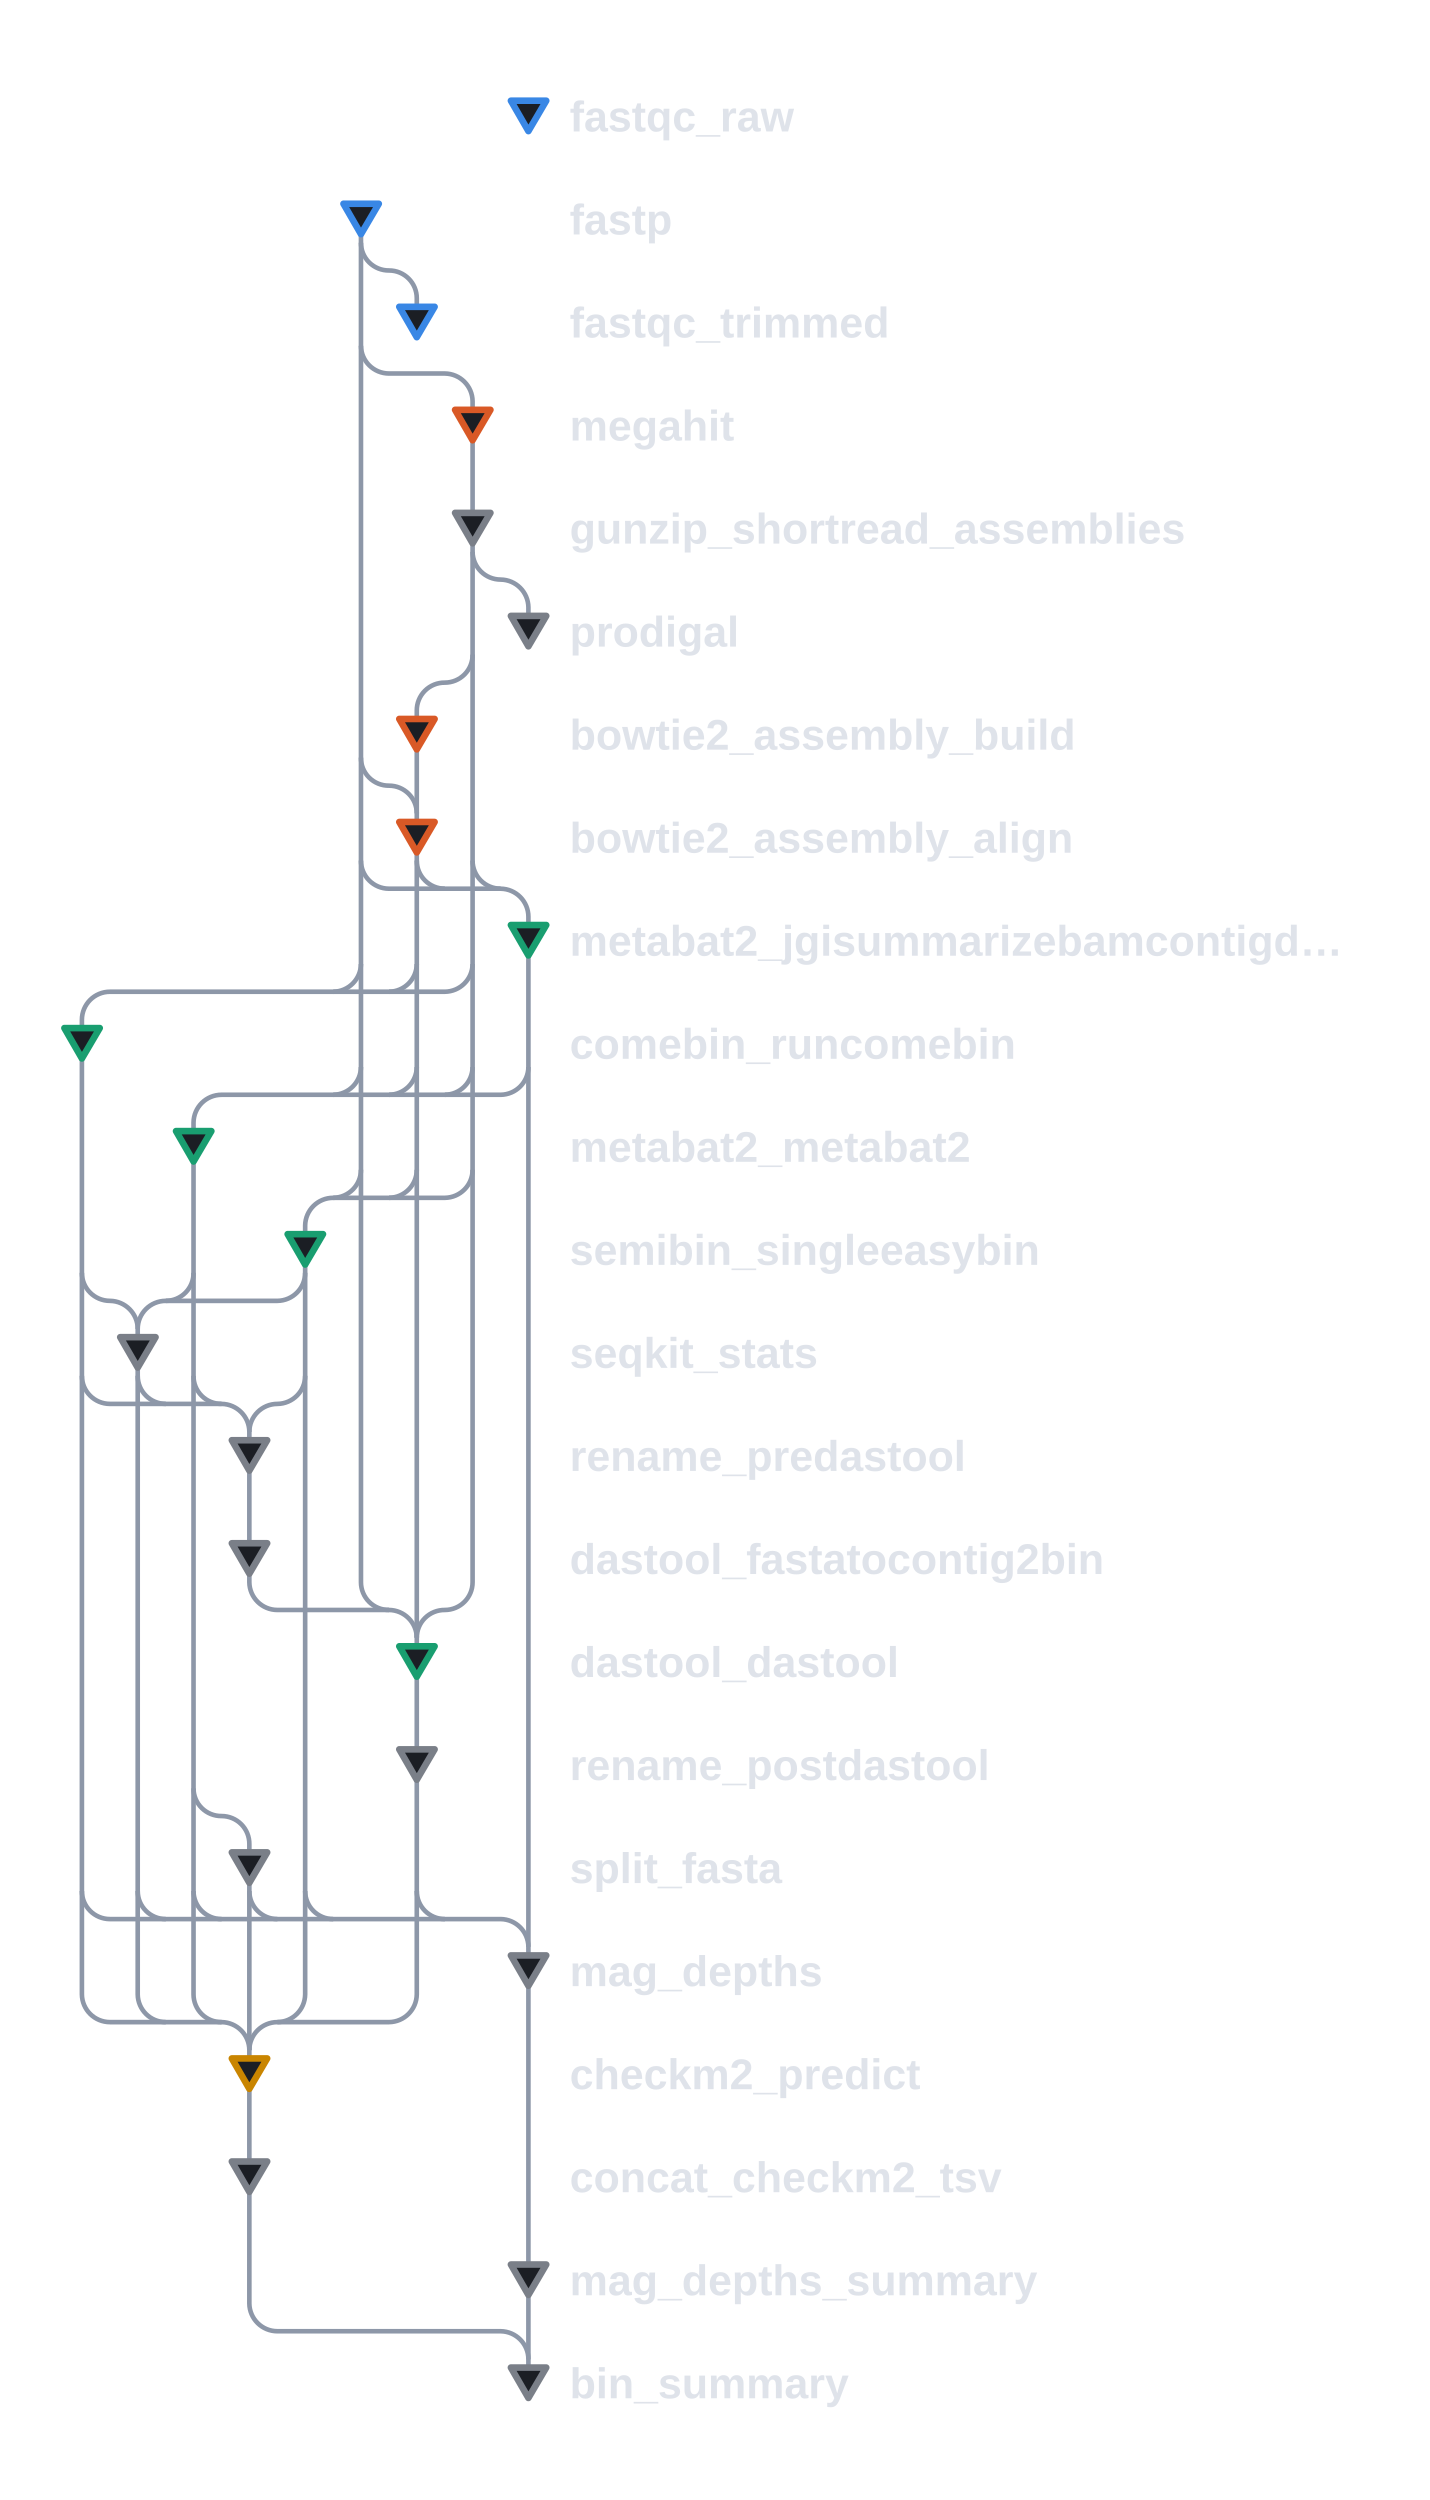
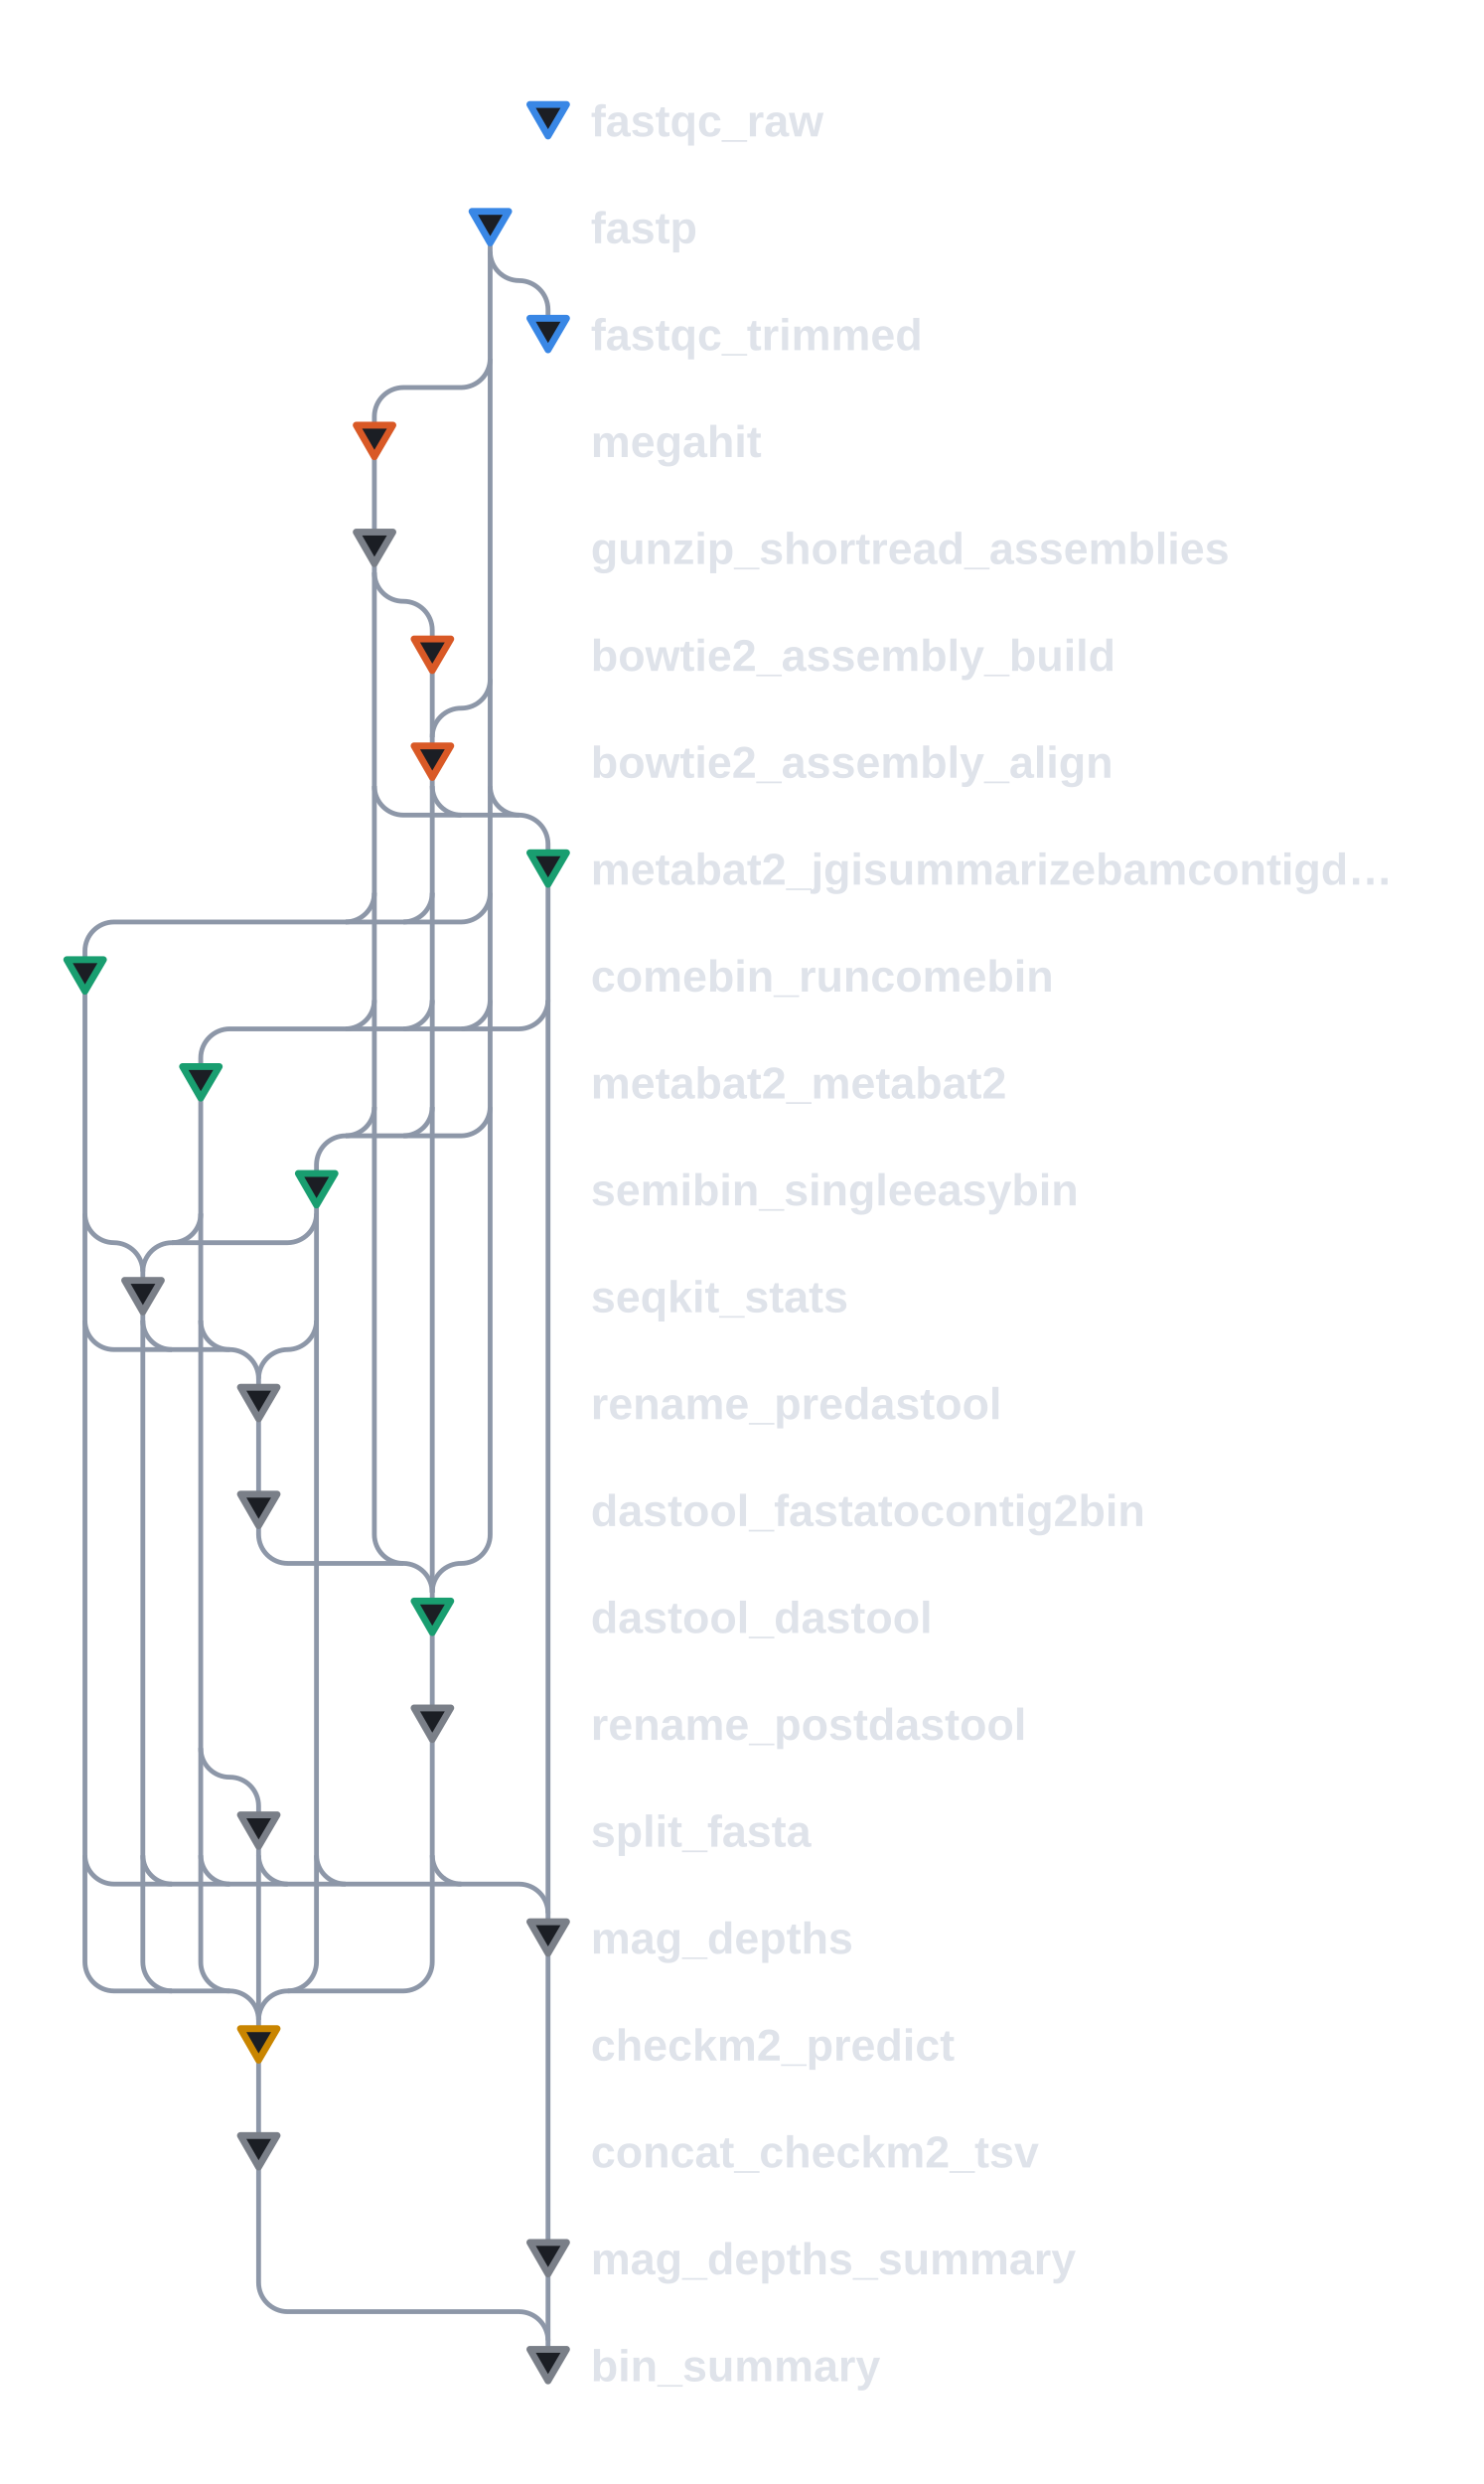
- <svg xmlns="http://www.w3.org/2000/svg" width="433" height="757" viewBox="0 0 433 757">
+ <svg xmlns="http://www.w3.org/2000/svg" width="433" height="725" viewBox="0 0 433 725">
  <g fill="none" stroke="#8D97A8" stroke-width="1.4" stroke-linejoin="round" stroke-linecap="butt">
-     <path d="M 109.3,70.9 L 109.3,73.5 L 109.3,104.7 L 109.3,229.4 L 109.3,260.6 L 109.3,291.9 L 109.3,323.1 L 109.3,354.2 L 109.3,479.1 A 8.4,8.4 0 0 0 117.8,487.5" />
-     <path d="M 126.2,92.9 L 126.2,90.3 A 8.4,8.4 0 0 0 117.8,81.9 A 8.4,8.4 0 0 1 109.3,73.5" />
-     <path d="M 126.2,217.7 L 126.2,215.2 A 8.4,8.4 0 0 1 134.7,206.7 A 8.4,8.4 0 0 0 143.1,198.2" />
-     <path d="M 126.2,226.9 L 126.2,246.3 L 126.2,248.9" />
-     <path d="M 126.2,258.1 L 126.2,260.6 L 126.2,291.9 L 126.2,323.1 L 126.2,354.2 L 126.2,495.9 L 126.2,498.5" />
-     <path d="M 126.2,507.7 L 126.2,529.7" />
-     <path d="M 126.2,538.9 L 126.2,572.6 L 126.2,603.9 A 8.5,8.5 0 0 1 117.8,612.3 L 84.0,612.3 A 8.5,8.5 0 0 0 75.5,620.8" />
-     <path d="M 143.1,124.1 L 143.1,121.5 A 8.5,8.5 0 0 0 134.7,113.1 L 117.8,113.1 A 8.5,8.5 0 0 1 109.3,104.7" />
-     <path d="M 143.1,133.3 L 143.1,155.3" />
-     <path d="M 143.1,164.5 L 143.1,167.1 L 143.1,198.2 L 143.1,260.6 L 143.1,291.9 L 143.1,323.1 L 143.1,354.2 L 143.1,479.1 A 8.4,8.4 0 0 1 134.7,487.5 A 8.4,8.4 0 0 0 126.2,495.9" />
-     <path d="M 160.0,186.5 L 160.0,183.9 A 8.5,8.5 0 0 0 151.6,175.5 A 8.5,8.5 0 0 1 143.1,167.1" />
-     <path d="M 160.0,280.1 L 160.0,277.6 A 8.5,8.5 0 0 0 151.6,269.1 L 134.7,269.1 L 117.8,269.1 A 8.5,8.5 0 0 1 109.3,260.6" />
-     <path d="M 160.0,289.3 L 160.0,323.1 L 160.0,589.5 L 160.0,592.1" />
-     <path d="M 160.0,601.3 L 160.0,685.7" />
-     <path d="M 160.0,694.9 L 160.0,714.4 L 160.0,716.9" />
-     <path d="M 24.8,311.3 L 24.8,308.8 A 8.5,8.5 0 0 1 33.3,300.3 L 100.9,300.3 L 117.8,300.3 L 134.7,300.3 A 8.5,8.5 0 0 0 143.1,291.9" />
-     <path d="M 24.8,320.5 L 24.8,385.4 L 24.8,416.6 L 24.8,572.6 L 24.8,603.9 A 8.5,8.5 0 0 0 33.3,612.3 L 50.2,612.3 L 67.1,612.3 A 8.5,8.5 0 0 1 75.5,620.8" />
-     <path d="M 58.6,342.5 L 58.6,339.9 A 8.5,8.5 0 0 1 67.1,331.5 L 100.9,331.5 L 117.8,331.5 L 134.7,331.5 L 151.6,331.5 A 8.5,8.5 0 0 0 160.0,323.1" />
-     <path d="M 58.6,351.7 L 58.6,385.4 L 58.6,416.6 L 58.6,541.5 L 58.6,572.6 L 58.6,603.9 A 8.4,8.4 0 0 0 67.1,612.3" />
-     <path d="M 92.4,373.7 L 92.4,371.1 A 8.5,8.5 0 0 1 100.9,362.7 L 117.8,362.7 L 134.7,362.7 A 8.5,8.5 0 0 0 143.1,354.2" />
-     <path d="M 92.4,382.9 L 92.4,385.4 L 92.4,416.6 L 92.4,572.6 L 92.4,603.9 A 8.5,8.5 0 0 1 84.0,612.3" />
-     <path d="M 41.7,404.9 L 41.7,402.4 A 8.5,8.5 0 0 0 33.3,393.9 A 8.5,8.5 0 0 1 24.8,385.4" />
-     <path d="M 41.7,414.1 L 41.7,416.6 L 41.7,572.6 L 41.7,603.9 A 8.5,8.5 0 0 0 50.2,612.3" />
-     <path d="M 75.5,436.1 L 75.5,433.6 A 8.5,8.5 0 0 0 67.1,425.1 L 50.2,425.1 L 33.3,425.1 A 8.5,8.5 0 0 1 24.8,416.6" />
-     <path d="M 75.5,445.3 L 75.5,467.3" />
-     <path d="M 75.5,476.5 L 75.5,479.1 A 8.5,8.5 0 0 0 84.0,487.5 L 117.8,487.5 A 8.5,8.5 0 0 1 126.2,495.9" />
-     <path d="M 75.5,560.9 L 75.5,558.4 A 8.4,8.4 0 0 0 67.1,549.9 A 8.4,8.4 0 0 1 58.6,541.5" />
-     <path d="M 75.5,570.1 L 75.5,572.6 L 75.5,620.8 L 75.5,623.3" />
-     <path d="M 75.5,632.5 L 75.5,654.5" />
-     <path d="M 75.5,663.7 L 75.5,697.5 A 8.5,8.5 0 0 0 84.0,705.9 L 151.6,705.9 A 8.5,8.5 0 0 1 160.0,714.4" />
-     <path d="M 109.3,229.4 A 8.4,8.4 0 0 0 117.8,237.9 A 8.4,8.4 0 0 1 126.2,246.3" />
+     <path d="M 143.1,70.9 L 143.1,73.5 L 143.1,104.7 L 143.1,198.2 L 143.1,229.4 L 143.1,260.6 L 143.1,291.9 L 143.1,323.1 L 143.1,447.9 A 8.4,8.4 0 0 1 134.7,456.3 A 8.4,8.4 0 0 0 126.2,464.8" />
+     <path d="M 160.0,92.9 L 160.0,90.3 A 8.5,8.5 0 0 0 151.6,81.9 A 8.5,8.5 0 0 1 143.1,73.5" />
+     <path d="M 160.0,248.9 L 160.0,246.3 A 8.5,8.5 0 0 0 151.6,237.9 L 134.7,237.9 L 117.8,237.9 A 8.5,8.5 0 0 1 109.3,229.4" />
+     <path d="M 160.0,258.1 L 160.0,291.9 L 160.0,558.4 L 160.0,560.9" />
+     <path d="M 160.0,570.1 L 160.0,654.5" />
+     <path d="M 160.0,663.7 L 160.0,683.1 L 160.0,685.7" />
+     <path d="M 109.3,124.1 L 109.3,121.5 A 8.5,8.5 0 0 1 117.8,113.1 L 134.7,113.1 A 8.5,8.5 0 0 0 143.1,104.7" />
+     <path d="M 109.3,133.3 L 109.3,155.3" />
+     <path d="M 109.3,164.5 L 109.3,167.1 L 109.3,229.4 L 109.3,260.6 L 109.3,291.9 L 109.3,323.1 L 109.3,447.9 A 8.4,8.4 0 0 0 117.8,456.3" />
+     <path d="M 126.2,186.5 L 126.2,183.9 A 8.4,8.4 0 0 0 117.8,175.5 A 8.4,8.4 0 0 1 109.3,167.1" />
+     <path d="M 126.2,195.7 L 126.2,215.2 L 126.2,217.7" />
+     <path d="M 126.2,226.9 L 126.2,229.4 L 126.2,260.6 L 126.2,291.9 L 126.2,323.1 L 126.2,464.8 L 126.2,467.3" />
+     <path d="M 126.2,476.5 L 126.2,498.5" />
+     <path d="M 126.2,507.7 L 126.2,541.5 L 126.2,572.6 A 8.5,8.5 0 0 1 117.8,581.1 L 84.0,581.1 A 8.5,8.5 0 0 0 75.5,589.5" />
+     <path d="M 24.8,280.1 L 24.8,277.6 A 8.5,8.5 0 0 1 33.3,269.1 L 100.9,269.1 L 117.8,269.1 L 134.7,269.1 A 8.5,8.5 0 0 0 143.1,260.6" />
+     <path d="M 24.8,289.3 L 24.8,354.2 L 24.8,385.4 L 24.8,541.5 L 24.8,572.6 A 8.5,8.5 0 0 0 33.3,581.1 L 50.2,581.1 L 67.1,581.1 A 8.5,8.5 0 0 1 75.5,589.5" />
+     <path d="M 58.6,311.3 L 58.6,308.8 A 8.5,8.5 0 0 1 67.1,300.3 L 100.9,300.3 L 117.8,300.3 L 134.7,300.3 L 151.6,300.3 A 8.5,8.5 0 0 0 160.0,291.9" />
+     <path d="M 58.6,320.5 L 58.6,354.2 L 58.6,385.4 L 58.6,510.2 L 58.6,541.5 L 58.6,572.6 A 8.4,8.4 0 0 0 67.1,581.1" />
+     <path d="M 92.4,342.5 L 92.4,339.9 A 8.5,8.5 0 0 1 100.9,331.5 L 117.8,331.5 L 134.7,331.5 A 8.5,8.5 0 0 0 143.1,323.1" />
+     <path d="M 92.4,351.7 L 92.4,354.2 L 92.4,385.4 L 92.4,541.5 L 92.4,572.6 A 8.5,8.5 0 0 1 84.0,581.1" />
+     <path d="M 41.7,373.7 L 41.7,371.1 A 8.5,8.5 0 0 0 33.3,362.7 A 8.5,8.5 0 0 1 24.8,354.2" />
+     <path d="M 41.7,382.9 L 41.7,385.4 L 41.7,541.5 L 41.7,572.6 A 8.5,8.5 0 0 0 50.2,581.1" />
+     <path d="M 75.5,404.9 L 75.5,402.4 A 8.5,8.5 0 0 0 67.1,393.9 L 50.2,393.9 L 33.3,393.9 A 8.5,8.5 0 0 1 24.8,385.4" />
+     <path d="M 75.5,414.1 L 75.5,436.1" />
+     <path d="M 75.5,445.3 L 75.5,447.9 A 8.5,8.5 0 0 0 84.0,456.3 L 117.8,456.3 A 8.5,8.5 0 0 1 126.2,464.8" />
+     <path d="M 75.5,529.7 L 75.5,527.1 A 8.4,8.4 0 0 0 67.1,518.7 A 8.4,8.4 0 0 1 58.6,510.2" />
+     <path d="M 75.5,538.9 L 75.5,541.5 L 75.5,589.5 L 75.5,592.1" />
+     <path d="M 75.5,601.3 L 75.5,623.3" />
+     <path d="M 75.5,632.5 L 75.5,666.2 A 8.5,8.5 0 0 0 84.0,674.7 L 151.6,674.7 A 8.5,8.5 0 0 1 160.0,683.1" />
+     <path d="M 143.1,198.2 A 8.4,8.4 0 0 1 134.7,206.7 A 8.4,8.4 0 0 0 126.2,215.2" />
+     <path d="M 143.1,229.4 A 8.5,8.5 0 0 0 151.6,237.9" />
+     <path d="M 143.1,291.9 A 8.5,8.5 0 0 1 134.7,300.3" />
+     <path d="M 109.3,260.6 A 8.5,8.5 0 0 1 100.9,269.1" />
    <path d="M 109.3,291.9 A 8.5,8.5 0 0 1 100.9,300.3" />
    <path d="M 109.3,323.1 A 8.5,8.5 0 0 1 100.9,331.5" />
-     <path d="M 109.3,354.2 A 8.5,8.5 0 0 1 100.9,362.7" />
-     <path d="M 143.1,260.6 A 8.5,8.5 0 0 0 151.6,269.1" />
-     <path d="M 143.1,323.1 A 8.5,8.5 0 0 1 134.7,331.5" />
-     <path d="M 126.2,260.6 A 8.5,8.5 0 0 0 134.7,269.1" />
+     <path d="M 126.2,229.4 A 8.5,8.5 0 0 0 134.7,237.9" />
+     <path d="M 126.2,260.6 A 8.5,8.5 0 0 1 117.8,269.1" />
    <path d="M 126.2,291.9 A 8.5,8.5 0 0 1 117.8,300.3" />
    <path d="M 126.2,323.1 A 8.5,8.5 0 0 1 117.8,331.5" />
-     <path d="M 126.2,354.2 A 8.5,8.5 0 0 1 117.8,362.7" />
-     <path d="M 24.8,572.6 A 8.5,8.5 0 0 0 33.3,581.1 L 50.2,581.1 L 67.1,581.1 L 84.0,581.1 L 100.9,581.1 L 134.7,581.1 L 151.6,581.1 A 8.5,8.5 0 0 1 160.0,589.5" />
-     <path d="M 58.6,385.4 A 8.4,8.4 0 0 1 50.2,393.9" />
-     <path d="M 41.7,402.4 A 8.5,8.5 0 0 1 50.2,393.9 L 84.0,393.9 A 8.5,8.5 0 0 0 92.4,385.4" />
-     <path d="M 58.6,416.6 A 8.4,8.4 0 0 0 67.1,425.1" />
-     <path d="M 58.6,572.6 A 8.5,8.5 0 0 0 67.1,581.1" />
-     <path d="M 92.4,416.6 A 8.5,8.5 0 0 1 84.0,425.1 A 8.5,8.5 0 0 0 75.5,433.6" />
-     <path d="M 92.4,572.6 A 8.5,8.5 0 0 0 100.9,581.1" />
-     <path d="M 41.7,416.6 A 8.5,8.5 0 0 0 50.2,425.1" />
-     <path d="M 41.7,572.6 A 8.5,8.5 0 0 0 50.2,581.1" />
-     <path d="M 126.2,572.6 A 8.5,8.5 0 0 0 134.7,581.1" />
-     <path d="M 75.5,572.6 A 8.5,8.5 0 0 0 84.0,581.1" />
+     <path d="M 24.8,541.5 A 8.5,8.5 0 0 0 33.3,549.9 L 50.2,549.9 L 67.1,549.9 L 84.0,549.9 L 100.9,549.9 L 134.7,549.9 L 151.6,549.9 A 8.5,8.5 0 0 1 160.0,558.4" />
+     <path d="M 58.6,354.2 A 8.4,8.4 0 0 1 50.2,362.7" />
+     <path d="M 41.7,371.1 A 8.5,8.5 0 0 1 50.2,362.7 L 84.0,362.7 A 8.5,8.5 0 0 0 92.4,354.2" />
+     <path d="M 58.6,385.4 A 8.4,8.4 0 0 0 67.1,393.9" />
+     <path d="M 58.6,541.5 A 8.5,8.5 0 0 0 67.1,549.9" />
+     <path d="M 92.4,385.4 A 8.5,8.5 0 0 1 84.0,393.9 A 8.5,8.5 0 0 0 75.5,402.4" />
+     <path d="M 92.4,541.5 A 8.5,8.5 0 0 0 100.9,549.9" />
+     <path d="M 41.7,385.4 A 8.5,8.5 0 0 0 50.2,393.9" />
+     <path d="M 41.7,541.5 A 8.5,8.5 0 0 0 50.2,549.9" />
+     <path d="M 126.2,541.5 A 8.5,8.5 0 0 0 134.7,549.9" />
+     <path d="M 75.5,541.5 A 8.5,8.5 0 0 0 84.0,549.9" />
  </g>
  <g>
    <polygon points="154.7,30.5 165.4,30.5 160.0,39.7" fill="#1B1E24" stroke="#3987e5" stroke-width="2.0" stroke-linejoin="round" />
    <text x="172.5" y="39.8" font-family="Arial" font-size="13" fill="#DFE3EA" font-weight="600" text-anchor="start">fastqc_raw</text>
  </g>
  <g>
-     <polygon points="104.0,61.7 114.7,61.7 109.3,70.9" fill="#1B1E24" stroke="#3987e5" stroke-width="2.0" stroke-linejoin="round" />
+     <polygon points="137.8,61.7 148.5,61.7 143.1,70.9" fill="#1B1E24" stroke="#3987e5" stroke-width="2.0" stroke-linejoin="round" />
    <text x="172.5" y="71.0" font-family="Arial" font-size="13" fill="#DFE3EA" font-weight="600" text-anchor="start">fastp</text>
  </g>
  <g>
-     <polygon points="120.9,92.9 131.6,92.9 126.2,102.1" fill="#1B1E24" stroke="#3987e5" stroke-width="2.0" stroke-linejoin="round" />
+     <polygon points="154.7,92.9 165.4,92.9 160.0,102.1" fill="#1B1E24" stroke="#3987e5" stroke-width="2.0" stroke-linejoin="round" />
    <text x="172.5" y="102.2" font-family="Arial" font-size="13" fill="#DFE3EA" font-weight="600" text-anchor="start">fastqc_trimmed</text>
  </g>
  <g>
-     <polygon points="137.8,124.1 148.5,124.1 143.1,133.3" fill="#1B1E24" stroke="#d95926" stroke-width="2.0" stroke-linejoin="round" />
+     <polygon points="104.0,124.1 114.7,124.1 109.3,133.3" fill="#1B1E24" stroke="#d95926" stroke-width="2.0" stroke-linejoin="round" />
    <text x="172.5" y="133.4" font-family="Arial" font-size="13" fill="#DFE3EA" font-weight="600" text-anchor="start">megahit</text>
  </g>
  <g>
-     <polygon points="137.8,155.3 148.5,155.3 143.1,164.5" fill="#1B1E24" stroke="#7a7f88" stroke-width="2.0" stroke-linejoin="round" />
+     <polygon points="104.0,155.3 114.7,155.3 109.3,164.5" fill="#1B1E24" stroke="#7a7f88" stroke-width="2.0" stroke-linejoin="round" />
    <text x="172.5" y="164.6" font-family="Arial" font-size="13" fill="#DFE3EA" font-weight="600" text-anchor="start">gunzip_shortread_assemblies</text>
  </g>
  <g>
-     <polygon points="154.7,186.5 165.4,186.5 160.0,195.7" fill="#1B1E24" stroke="#7a7f88" stroke-width="2.0" stroke-linejoin="round" />
-     <text x="172.5" y="195.8" font-family="Arial" font-size="13" fill="#DFE3EA" font-weight="600" text-anchor="start">prodigal</text>
+     <polygon points="120.9,186.5 131.6,186.5 126.2,195.7" fill="#1B1E24" stroke="#d95926" stroke-width="2.0" stroke-linejoin="round" />
+     <text x="172.5" y="195.8" font-family="Arial" font-size="13" fill="#DFE3EA" font-weight="600" text-anchor="start">bowtie2_assembly_build</text>
  </g>
  <g>
    <polygon points="120.9,217.7 131.6,217.7 126.2,226.9" fill="#1B1E24" stroke="#d95926" stroke-width="2.0" stroke-linejoin="round" />
-     <text x="172.5" y="227.0" font-family="Arial" font-size="13" fill="#DFE3EA" font-weight="600" text-anchor="start">bowtie2_assembly_build</text>
+     <text x="172.5" y="227.0" font-family="Arial" font-size="13" fill="#DFE3EA" font-weight="600" text-anchor="start">bowtie2_assembly_align</text>
  </g>
  <g>
-     <polygon points="120.9,248.9 131.6,248.9 126.2,258.1" fill="#1B1E24" stroke="#d95926" stroke-width="2.0" stroke-linejoin="round" />
-     <text x="172.5" y="258.2" font-family="Arial" font-size="13" fill="#DFE3EA" font-weight="600" text-anchor="start">bowtie2_assembly_align</text>
+     <polygon points="154.7,248.9 165.4,248.9 160.0,258.1" fill="#1B1E24" stroke="#199e70" stroke-width="2.0" stroke-linejoin="round" />
+     <text x="172.5" y="258.2" font-family="Arial" font-size="13" fill="#DFE3EA" font-weight="600" text-anchor="start">metabat2_jgisummarizebamcontigd…</text>
  </g>
  <g>
-     <polygon points="154.7,280.1 165.4,280.1 160.0,289.3" fill="#1B1E24" stroke="#199e70" stroke-width="2.0" stroke-linejoin="round" />
-     <text x="172.5" y="289.4" font-family="Arial" font-size="13" fill="#DFE3EA" font-weight="600" text-anchor="start">metabat2_jgisummarizebamcontigd…</text>
+     <polygon points="19.5,280.1 30.2,280.1 24.8,289.3" fill="#1B1E24" stroke="#199e70" stroke-width="2.0" stroke-linejoin="round" />
+     <text x="172.5" y="289.4" font-family="Arial" font-size="13" fill="#DFE3EA" font-weight="600" text-anchor="start">comebin_runcomebin</text>
  </g>
  <g>
-     <polygon points="19.5,311.3 30.2,311.3 24.8,320.5" fill="#1B1E24" stroke="#199e70" stroke-width="2.0" stroke-linejoin="round" />
-     <text x="172.5" y="320.6" font-family="Arial" font-size="13" fill="#DFE3EA" font-weight="600" text-anchor="start">comebin_runcomebin</text>
+     <polygon points="53.3,311.3 64.0,311.3 58.6,320.5" fill="#1B1E24" stroke="#199e70" stroke-width="2.0" stroke-linejoin="round" />
+     <text x="172.5" y="320.6" font-family="Arial" font-size="13" fill="#DFE3EA" font-weight="600" text-anchor="start">metabat2_metabat2</text>
  </g>
  <g>
-     <polygon points="53.3,342.5 64.0,342.5 58.6,351.7" fill="#1B1E24" stroke="#199e70" stroke-width="2.0" stroke-linejoin="round" />
-     <text x="172.5" y="351.8" font-family="Arial" font-size="13" fill="#DFE3EA" font-weight="600" text-anchor="start">metabat2_metabat2</text>
+     <polygon points="87.1,342.5 97.8,342.5 92.4,351.7" fill="#1B1E24" stroke="#199e70" stroke-width="2.0" stroke-linejoin="round" />
+     <text x="172.5" y="351.8" font-family="Arial" font-size="13" fill="#DFE3EA" font-weight="600" text-anchor="start">semibin_singleeasybin</text>
  </g>
  <g>
-     <polygon points="87.1,373.7 97.8,373.7 92.4,382.9" fill="#1B1E24" stroke="#199e70" stroke-width="2.0" stroke-linejoin="round" />
-     <text x="172.5" y="383.0" font-family="Arial" font-size="13" fill="#DFE3EA" font-weight="600" text-anchor="start">semibin_singleeasybin</text>
+     <polygon points="36.4,373.7 47.1,373.7 41.7,382.9" fill="#1B1E24" stroke="#7a7f88" stroke-width="2.0" stroke-linejoin="round" />
+     <text x="172.5" y="383.0" font-family="Arial" font-size="13" fill="#DFE3EA" font-weight="600" text-anchor="start">seqkit_stats</text>
  </g>
  <g>
-     <polygon points="36.4,404.9 47.1,404.9 41.7,414.1" fill="#1B1E24" stroke="#7a7f88" stroke-width="2.0" stroke-linejoin="round" />
-     <text x="172.5" y="414.2" font-family="Arial" font-size="13" fill="#DFE3EA" font-weight="600" text-anchor="start">seqkit_stats</text>
+     <polygon points="70.2,404.9 80.9,404.9 75.5,414.1" fill="#1B1E24" stroke="#7a7f88" stroke-width="2.0" stroke-linejoin="round" />
+     <text x="172.5" y="414.2" font-family="Arial" font-size="13" fill="#DFE3EA" font-weight="600" text-anchor="start">rename_predastool</text>
  </g>
  <g>
    <polygon points="70.2,436.1 80.9,436.1 75.5,445.3" fill="#1B1E24" stroke="#7a7f88" stroke-width="2.0" stroke-linejoin="round" />
-     <text x="172.5" y="445.4" font-family="Arial" font-size="13" fill="#DFE3EA" font-weight="600" text-anchor="start">rename_predastool</text>
+     <text x="172.5" y="445.4" font-family="Arial" font-size="13" fill="#DFE3EA" font-weight="600" text-anchor="start">dastool_fastatocontig2bin</text>
  </g>
  <g>
-     <polygon points="70.2,467.3 80.9,467.3 75.5,476.5" fill="#1B1E24" stroke="#7a7f88" stroke-width="2.0" stroke-linejoin="round" />
-     <text x="172.5" y="476.6" font-family="Arial" font-size="13" fill="#DFE3EA" font-weight="600" text-anchor="start">dastool_fastatocontig2bin</text>
+     <polygon points="120.9,467.3 131.6,467.3 126.2,476.5" fill="#1B1E24" stroke="#199e70" stroke-width="2.0" stroke-linejoin="round" />
+     <text x="172.5" y="476.6" font-family="Arial" font-size="13" fill="#DFE3EA" font-weight="600" text-anchor="start">dastool_dastool</text>
  </g>
  <g>
-     <polygon points="120.9,498.5 131.6,498.5 126.2,507.7" fill="#1B1E24" stroke="#199e70" stroke-width="2.0" stroke-linejoin="round" />
-     <text x="172.5" y="507.8" font-family="Arial" font-size="13" fill="#DFE3EA" font-weight="600" text-anchor="start">dastool_dastool</text>
+     <polygon points="120.9,498.5 131.6,498.5 126.2,507.7" fill="#1B1E24" stroke="#7a7f88" stroke-width="2.0" stroke-linejoin="round" />
+     <text x="172.5" y="507.8" font-family="Arial" font-size="13" fill="#DFE3EA" font-weight="600" text-anchor="start">rename_postdastool</text>
  </g>
  <g>
-     <polygon points="120.9,529.7 131.6,529.7 126.2,538.9" fill="#1B1E24" stroke="#7a7f88" stroke-width="2.0" stroke-linejoin="round" />
-     <text x="172.5" y="539.0" font-family="Arial" font-size="13" fill="#DFE3EA" font-weight="600" text-anchor="start">rename_postdastool</text>
+     <polygon points="70.2,529.7 80.9,529.7 75.5,538.9" fill="#1B1E24" stroke="#7a7f88" stroke-width="2.0" stroke-linejoin="round" />
+     <text x="172.5" y="539.0" font-family="Arial" font-size="13" fill="#DFE3EA" font-weight="600" text-anchor="start">split_fasta</text>
  </g>
  <g>
-     <polygon points="70.2,560.9 80.9,560.9 75.5,570.1" fill="#1B1E24" stroke="#7a7f88" stroke-width="2.0" stroke-linejoin="round" />
-     <text x="172.5" y="570.2" font-family="Arial" font-size="13" fill="#DFE3EA" font-weight="600" text-anchor="start">split_fasta</text>
+     <polygon points="154.7,560.9 165.4,560.9 160.0,570.1" fill="#1B1E24" stroke="#7a7f88" stroke-width="2.0" stroke-linejoin="round" />
+     <text x="172.5" y="570.2" font-family="Arial" font-size="13" fill="#DFE3EA" font-weight="600" text-anchor="start">mag_depths</text>
  </g>
  <g>
-     <polygon points="154.7,592.1 165.4,592.1 160.0,601.3" fill="#1B1E24" stroke="#7a7f88" stroke-width="2.0" stroke-linejoin="round" />
-     <text x="172.5" y="601.4" font-family="Arial" font-size="13" fill="#DFE3EA" font-weight="600" text-anchor="start">mag_depths</text>
+     <polygon points="70.2,592.1 80.9,592.1 75.5,601.3" fill="#1B1E24" stroke="#c98500" stroke-width="2.0" stroke-linejoin="round" />
+     <text x="172.5" y="601.4" font-family="Arial" font-size="13" fill="#DFE3EA" font-weight="600" text-anchor="start">checkm2_predict</text>
  </g>
  <g>
-     <polygon points="70.2,623.3 80.9,623.3 75.5,632.5" fill="#1B1E24" stroke="#c98500" stroke-width="2.0" stroke-linejoin="round" />
-     <text x="172.5" y="632.6" font-family="Arial" font-size="13" fill="#DFE3EA" font-weight="600" text-anchor="start">checkm2_predict</text>
+     <polygon points="70.2,623.3 80.9,623.3 75.5,632.5" fill="#1B1E24" stroke="#7a7f88" stroke-width="2.0" stroke-linejoin="round" />
+     <text x="172.5" y="632.6" font-family="Arial" font-size="13" fill="#DFE3EA" font-weight="600" text-anchor="start">concat_checkm2_tsv</text>
  </g>
  <g>
-     <polygon points="70.2,654.5 80.9,654.5 75.5,663.7" fill="#1B1E24" stroke="#7a7f88" stroke-width="2.0" stroke-linejoin="round" />
-     <text x="172.5" y="663.8" font-family="Arial" font-size="13" fill="#DFE3EA" font-weight="600" text-anchor="start">concat_checkm2_tsv</text>
+     <polygon points="154.7,654.5 165.4,654.5 160.0,663.7" fill="#1B1E24" stroke="#7a7f88" stroke-width="2.0" stroke-linejoin="round" />
+     <text x="172.5" y="663.8" font-family="Arial" font-size="13" fill="#DFE3EA" font-weight="600" text-anchor="start">mag_depths_summary</text>
  </g>
  <g>
    <polygon points="154.7,685.7 165.4,685.7 160.0,694.9" fill="#1B1E24" stroke="#7a7f88" stroke-width="2.0" stroke-linejoin="round" />
-     <text x="172.5" y="695.0" font-family="Arial" font-size="13" fill="#DFE3EA" font-weight="600" text-anchor="start">mag_depths_summary</text>
-   </g>
-   <g>
-     <polygon points="154.7,716.9 165.4,716.9 160.0,726.1" fill="#1B1E24" stroke="#7a7f88" stroke-width="2.0" stroke-linejoin="round" />
-     <text x="172.5" y="726.2" font-family="Arial" font-size="13" fill="#DFE3EA" font-weight="600" text-anchor="start">bin_summary</text>
+     <text x="172.5" y="695.0" font-family="Arial" font-size="13" fill="#DFE3EA" font-weight="600" text-anchor="start">bin_summary</text>
  </g>
</svg>
